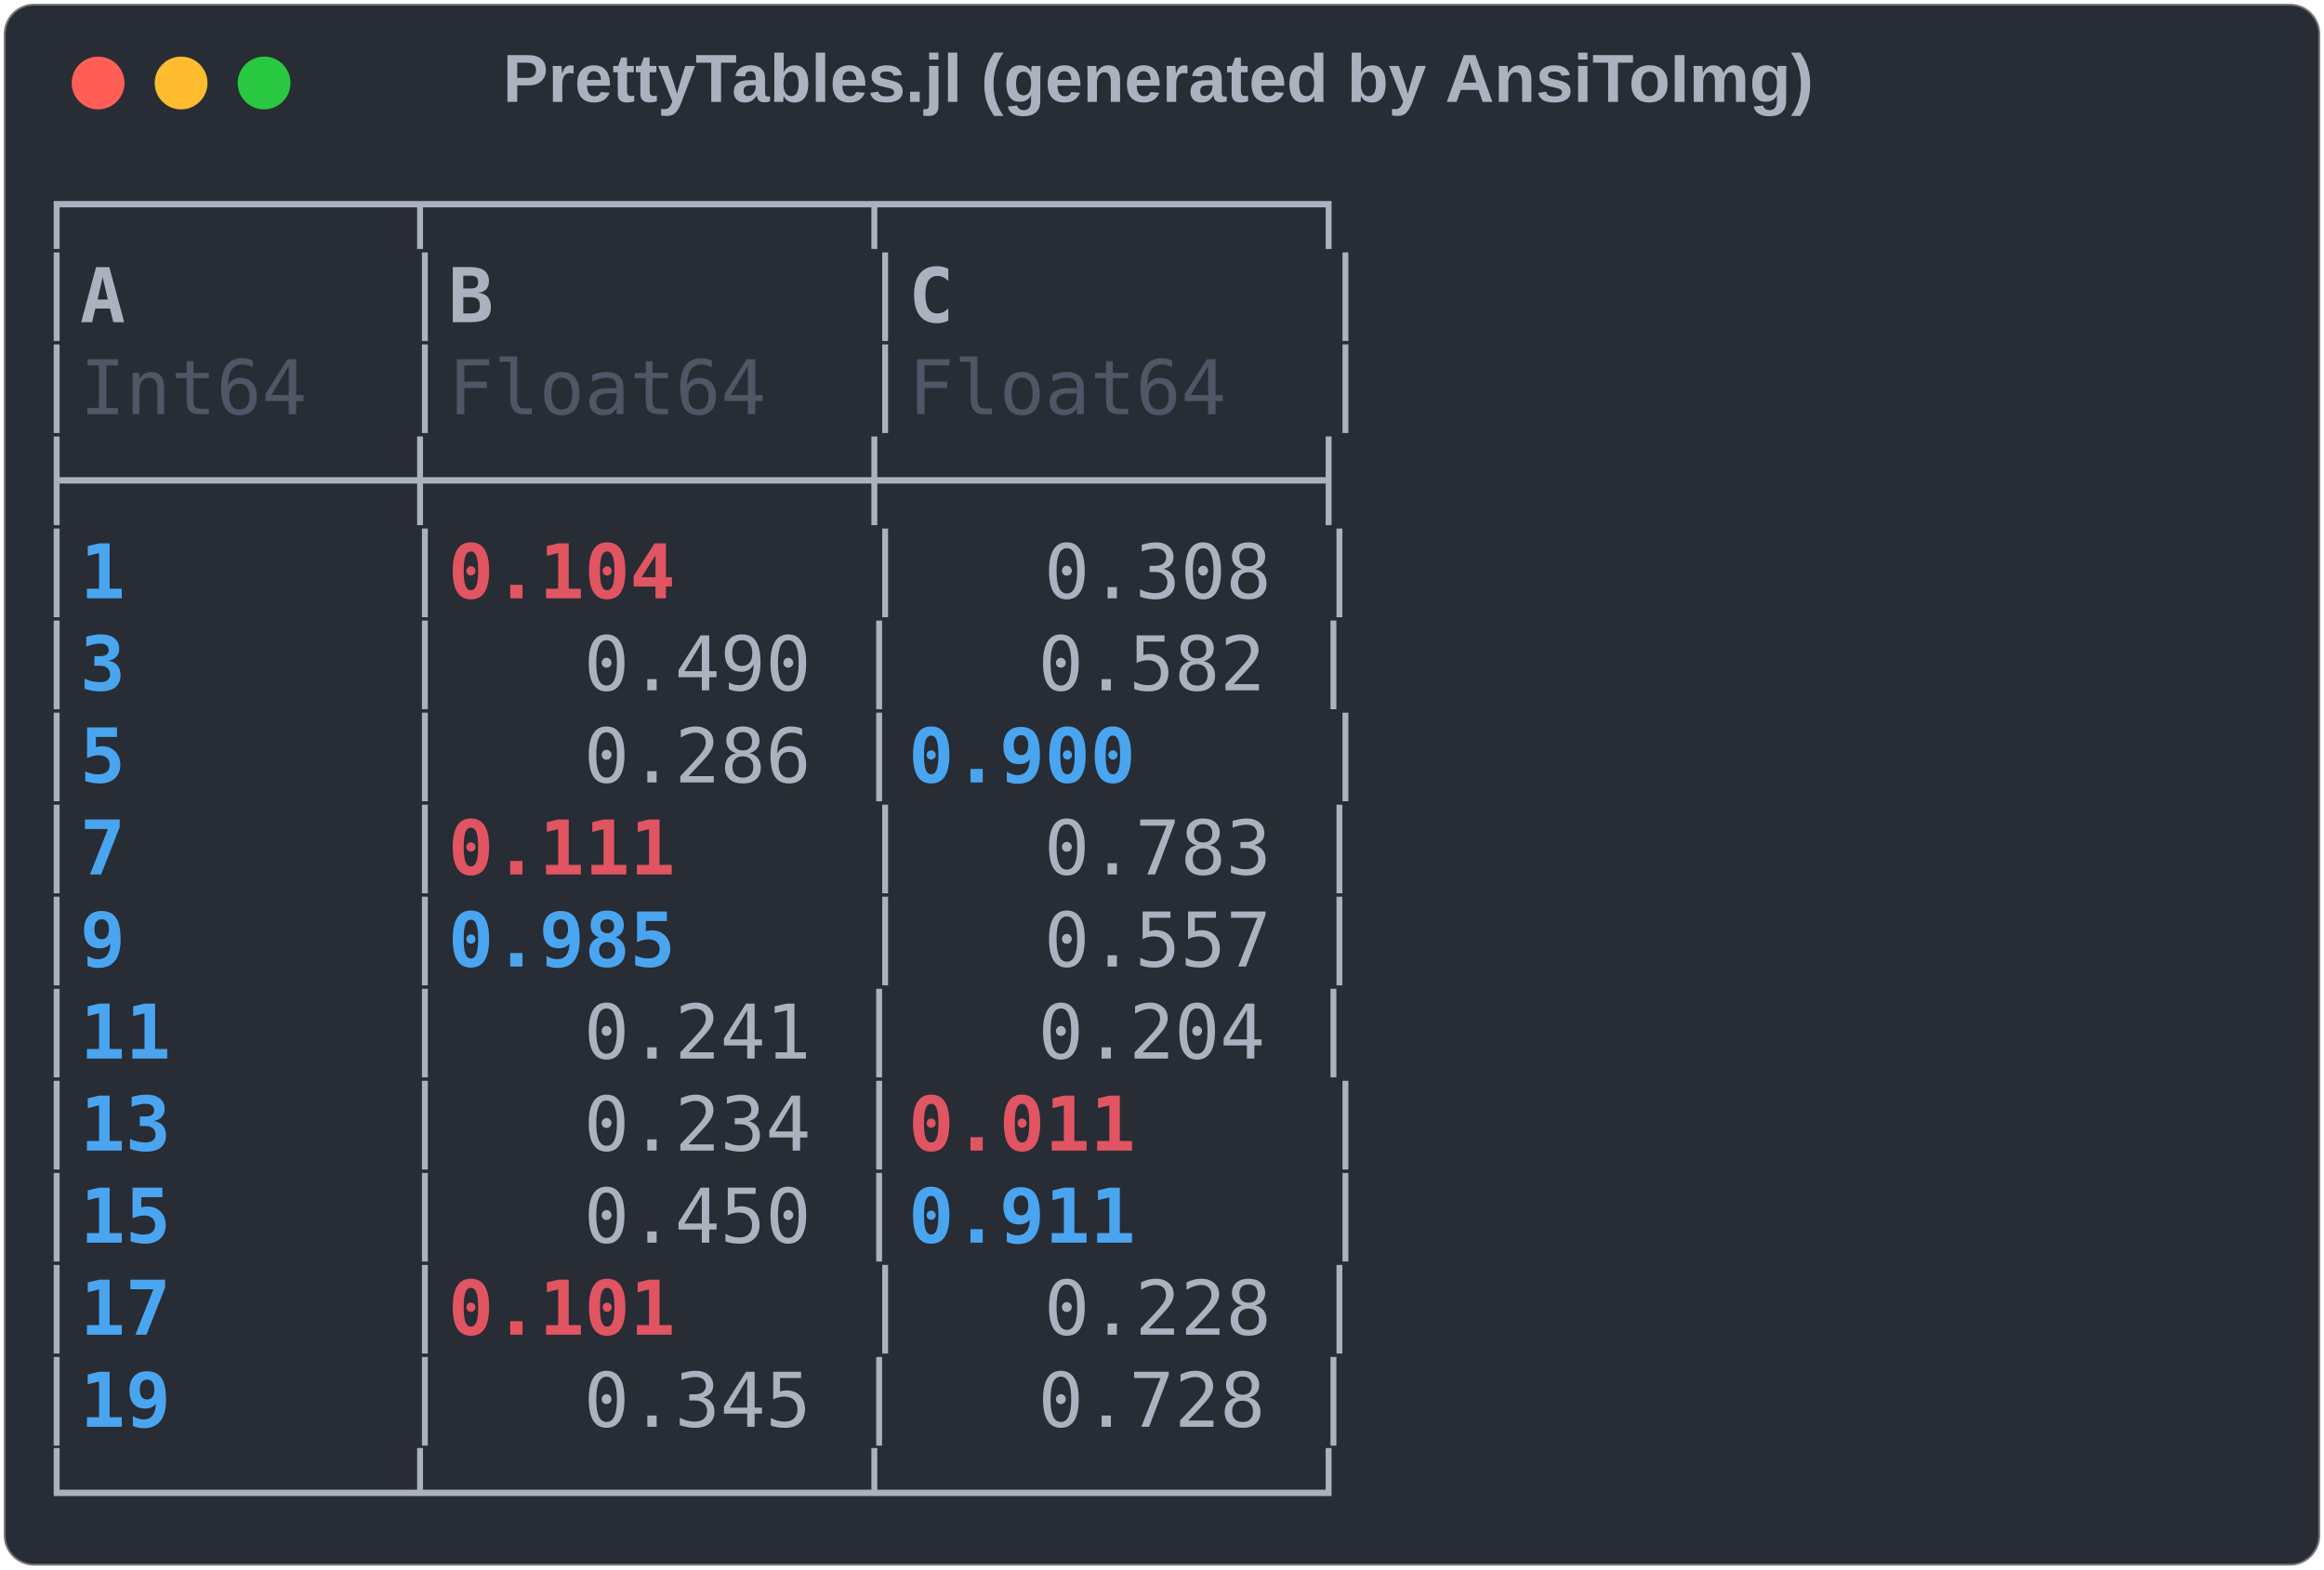
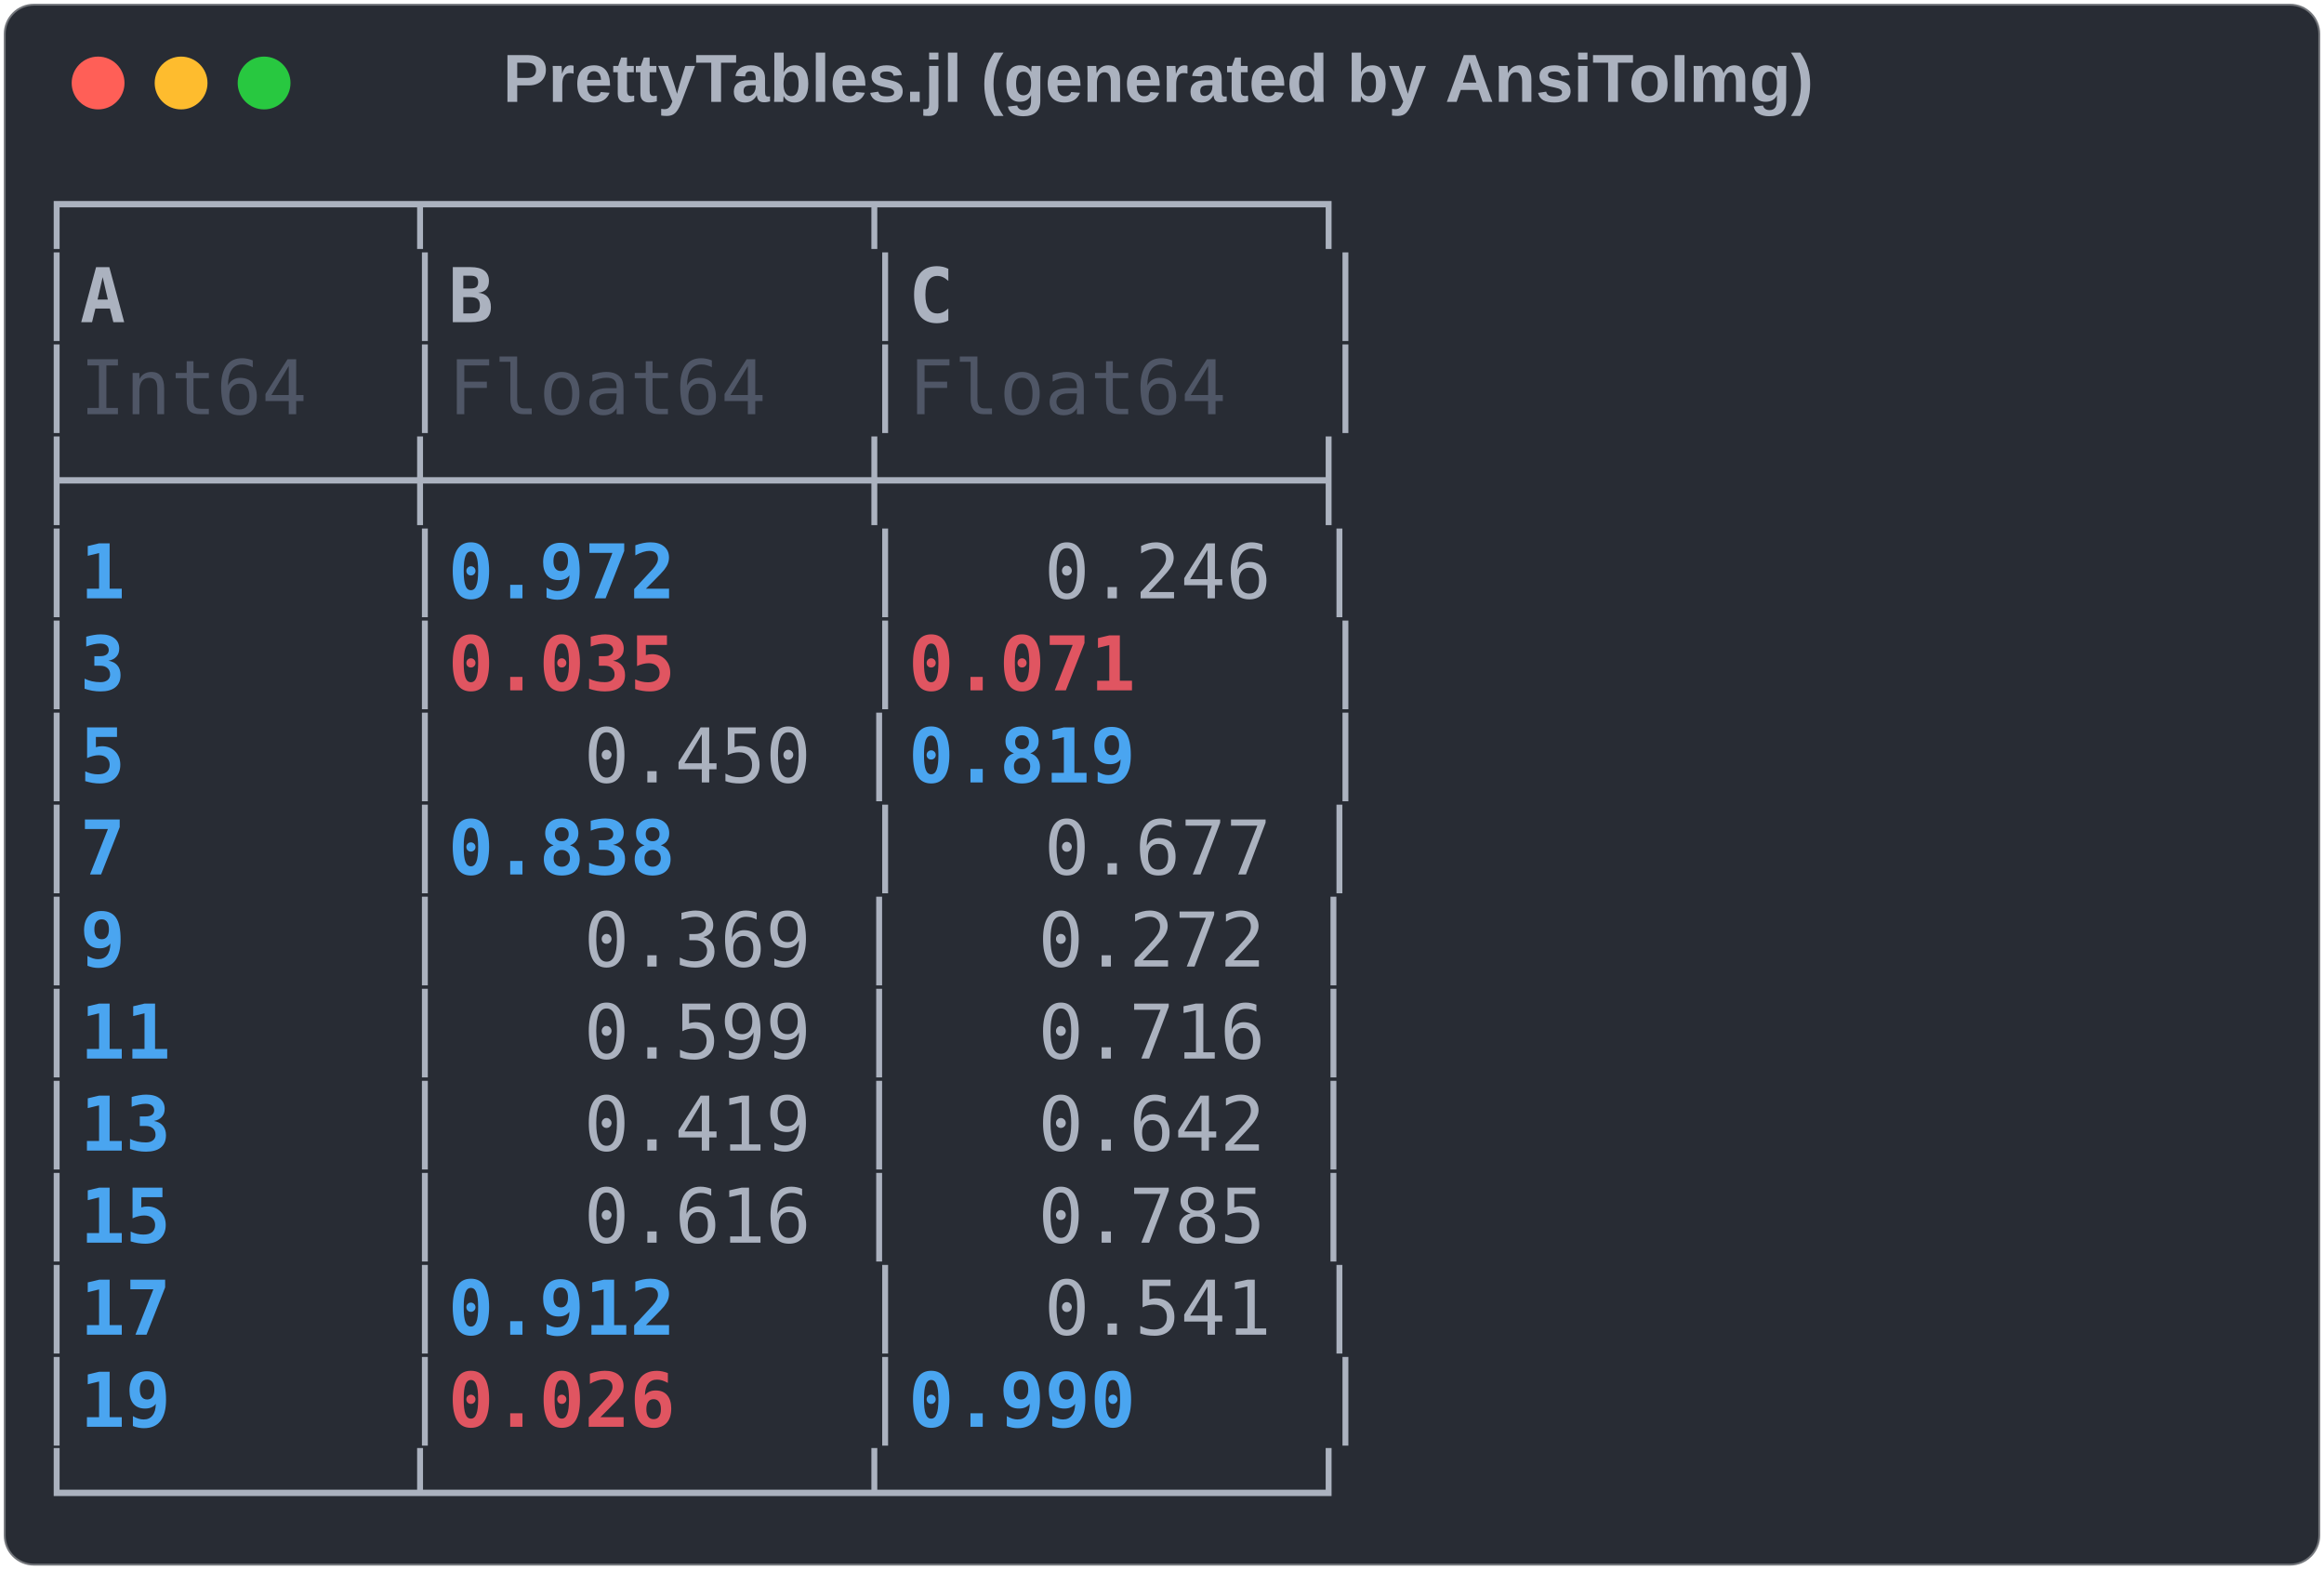
<svg xmlns="http://www.w3.org/2000/svg" class="rich-terminal" viewBox="0 0 616 416.0">
  <style>

    @font-face {
        font-family: "Fira Code";
        src: local("FiraCode-Regular"),
                url("https://cdnjs.cloudflare.com/ajax/libs/firacode/6.2.0/woff2/FiraCode-Regular.woff2") format("woff2"),
                url("https://cdnjs.cloudflare.com/ajax/libs/firacode/6.2.0/woff/FiraCode-Regular.woff") format("woff");
        font-style: normal;
        font-weight: 400;
    }
    @font-face {
        font-family: "Fira Code";
        src: local("FiraCode-Bold"),
                url("https://cdnjs.cloudflare.com/ajax/libs/firacode/6.2.0/woff2/FiraCode-Bold.woff2") format("woff2"),
                url("https://cdnjs.cloudflare.com/ajax/libs/firacode/6.2.0/woff/FiraCode-Bold.woff") format("woff");
        font-style: bold;
        font-weight: 700;
    }

-     .terminal-1029678558-matrix {
+     .terminal-121948035-matrix {
        font-family: Fira Code, monospace;
        font-size: 20px;
        line-height: 24.4px;
        font-variant-east-asian: full-width;
    }

-     .terminal-1029678558-title {
+     .terminal-121948035-title {
        font-size: 18px;
        font-weight: bold;
        font-family: arial;
    }

-     .terminal-1029678558-r1 { fill: #abb2bf }
- .terminal-1029678558-r2 { fill: #abb2bf;font-weight: bold }
- .terminal-1029678558-r3 { fill: #4f5666 }
- .terminal-1029678558-r4 { fill: #4aa5f0;font-weight: bold }
- .terminal-1029678558-r5 { fill: #e05561;font-weight: bold }
+     .terminal-121948035-r1 { fill: #abb2bf }
+ .terminal-121948035-r2 { fill: #abb2bf;font-weight: bold }
+ .terminal-121948035-r3 { fill: #4f5666 }
+ .terminal-121948035-r4 { fill: #4aa5f0;font-weight: bold }
+ .terminal-121948035-r5 { fill: #e05561;font-weight: bold }
    </style>
  <defs>
-     <clipPath id="terminal-1029678558-clip-terminal">
+     <clipPath id="terminal-121948035-clip-terminal">
      <rect x="0" y="0" width="596.8" height="365.0" />
    </clipPath>
-     <clipPath id="terminal-1029678558-line-0">
+     <clipPath id="terminal-121948035-line-0">
      <rect x="0" y="1.5" width="597.8" height="24.65" />
    </clipPath>
-     <clipPath id="terminal-1029678558-line-1">
+     <clipPath id="terminal-121948035-line-1">
      <rect x="0" y="25.9" width="597.8" height="24.65" />
    </clipPath>
-     <clipPath id="terminal-1029678558-line-2">
+     <clipPath id="terminal-121948035-line-2">
      <rect x="0" y="50.3" width="597.8" height="24.65" />
    </clipPath>
-     <clipPath id="terminal-1029678558-line-3">
+     <clipPath id="terminal-121948035-line-3">
      <rect x="0" y="74.7" width="597.8" height="24.65" />
    </clipPath>
-     <clipPath id="terminal-1029678558-line-4">
+     <clipPath id="terminal-121948035-line-4">
      <rect x="0" y="99.1" width="597.8" height="24.65" />
    </clipPath>
-     <clipPath id="terminal-1029678558-line-5">
+     <clipPath id="terminal-121948035-line-5">
      <rect x="0" y="123.5" width="597.8" height="24.65" />
    </clipPath>
-     <clipPath id="terminal-1029678558-line-6">
+     <clipPath id="terminal-121948035-line-6">
      <rect x="0" y="147.9" width="597.8" height="24.65" />
    </clipPath>
-     <clipPath id="terminal-1029678558-line-7">
+     <clipPath id="terminal-121948035-line-7">
      <rect x="0" y="172.3" width="597.8" height="24.65" />
    </clipPath>
-     <clipPath id="terminal-1029678558-line-8">
+     <clipPath id="terminal-121948035-line-8">
      <rect x="0" y="196.7" width="597.8" height="24.65" />
    </clipPath>
-     <clipPath id="terminal-1029678558-line-9">
+     <clipPath id="terminal-121948035-line-9">
      <rect x="0" y="221.1" width="597.8" height="24.65" />
    </clipPath>
-     <clipPath id="terminal-1029678558-line-10">
+     <clipPath id="terminal-121948035-line-10">
      <rect x="0" y="245.5" width="597.8" height="24.65" />
    </clipPath>
-     <clipPath id="terminal-1029678558-line-11">
+     <clipPath id="terminal-121948035-line-11">
      <rect x="0" y="269.9" width="597.8" height="24.65" />
    </clipPath>
-     <clipPath id="terminal-1029678558-line-12">
+     <clipPath id="terminal-121948035-line-12">
      <rect x="0" y="294.3" width="597.8" height="24.65" />
    </clipPath>
-     <clipPath id="terminal-1029678558-line-13">
+     <clipPath id="terminal-121948035-line-13">
      <rect x="0" y="318.7" width="597.8" height="24.65" />
    </clipPath>
  </defs>
  <rect fill="#282c34" stroke="rgba(255,255,255,0.35)" stroke-width="1" x="1" y="1" width="614" height="414" rx="8" />
-   <text class="terminal-1029678558-title" fill="#abb2bf" text-anchor="middle" x="307" y="27">PrettyTables.jl (generated by AnsiToImg)</text>
+   <text class="terminal-121948035-title" fill="#abb2bf" text-anchor="middle" x="307" y="27">PrettyTables.jl (generated by AnsiToImg)</text>
  <g transform="translate(26,22)">
    <circle cx="0" cy="0" r="7" fill="#ff5f57" />
    <circle cx="22" cy="0" r="7" fill="#febc2e" />
    <circle cx="44" cy="0" r="7" fill="#28c840" />
  </g>
-   <g transform="translate(9, 41)" clip-path="url(#terminal-1029678558-clip-terminal)">
-     <g class="terminal-1029678558-matrix">
-       <text class="terminal-1029678558-r1" x="0" y="20" textLength="353.8" clip-path="url(#terminal-1029678558-line-0)">┌───────┬─────────┬─────────┐</text>
-       <text class="terminal-1029678558-r1" x="597.8" y="20" textLength="12.2" clip-path="url(#terminal-1029678558-line-0)">
+   <g transform="translate(9, 41)" clip-path="url(#terminal-121948035-clip-terminal)">
+     <g class="terminal-121948035-matrix">
+       <text class="terminal-121948035-r1" x="0" y="20" textLength="353.8" clip-path="url(#terminal-121948035-line-0)">┌───────┬─────────┬─────────┐</text>
+       <text class="terminal-121948035-r1" x="597.8" y="20" textLength="12.2" clip-path="url(#terminal-121948035-line-0)">
</text>
-       <text class="terminal-1029678558-r1" x="0" y="44.4" textLength="12.2" clip-path="url(#terminal-1029678558-line-1)">│</text>
-       <text class="terminal-1029678558-r2" x="12.2" y="44.4" textLength="85.4" clip-path="url(#terminal-1029678558-line-1)">     A </text>
-       <text class="terminal-1029678558-r1" x="97.6" y="44.4" textLength="12.2" clip-path="url(#terminal-1029678558-line-1)">│</text>
-       <text class="terminal-1029678558-r2" x="109.8" y="44.4" textLength="109.8" clip-path="url(#terminal-1029678558-line-1)">       B </text>
-       <text class="terminal-1029678558-r1" x="219.6" y="44.4" textLength="12.2" clip-path="url(#terminal-1029678558-line-1)">│</text>
-       <text class="terminal-1029678558-r2" x="231.8" y="44.4" textLength="109.8" clip-path="url(#terminal-1029678558-line-1)">       C </text>
-       <text class="terminal-1029678558-r1" x="341.6" y="44.4" textLength="12.2" clip-path="url(#terminal-1029678558-line-1)">│</text>
-       <text class="terminal-1029678558-r1" x="597.8" y="44.4" textLength="12.2" clip-path="url(#terminal-1029678558-line-1)">
+       <text class="terminal-121948035-r1" x="0" y="44.4" textLength="12.2" clip-path="url(#terminal-121948035-line-1)">│</text>
+       <text class="terminal-121948035-r2" x="12.2" y="44.4" textLength="85.4" clip-path="url(#terminal-121948035-line-1)">     A </text>
+       <text class="terminal-121948035-r1" x="97.6" y="44.4" textLength="12.2" clip-path="url(#terminal-121948035-line-1)">│</text>
+       <text class="terminal-121948035-r2" x="109.8" y="44.4" textLength="109.8" clip-path="url(#terminal-121948035-line-1)">       B </text>
+       <text class="terminal-121948035-r1" x="219.6" y="44.4" textLength="12.2" clip-path="url(#terminal-121948035-line-1)">│</text>
+       <text class="terminal-121948035-r2" x="231.8" y="44.4" textLength="109.8" clip-path="url(#terminal-121948035-line-1)">       C </text>
+       <text class="terminal-121948035-r1" x="341.6" y="44.4" textLength="12.2" clip-path="url(#terminal-121948035-line-1)">│</text>
+       <text class="terminal-121948035-r1" x="597.8" y="44.4" textLength="12.2" clip-path="url(#terminal-121948035-line-1)">
</text>
-       <text class="terminal-1029678558-r1" x="0" y="68.8" textLength="12.2" clip-path="url(#terminal-1029678558-line-2)">│</text>
-       <text class="terminal-1029678558-r3" x="12.2" y="68.8" textLength="85.4" clip-path="url(#terminal-1029678558-line-2)"> Int64 </text>
-       <text class="terminal-1029678558-r1" x="97.6" y="68.8" textLength="12.2" clip-path="url(#terminal-1029678558-line-2)">│</text>
-       <text class="terminal-1029678558-r3" x="109.8" y="68.8" textLength="109.8" clip-path="url(#terminal-1029678558-line-2)"> Float64 </text>
-       <text class="terminal-1029678558-r1" x="219.6" y="68.8" textLength="12.2" clip-path="url(#terminal-1029678558-line-2)">│</text>
-       <text class="terminal-1029678558-r3" x="231.8" y="68.8" textLength="109.8" clip-path="url(#terminal-1029678558-line-2)"> Float64 </text>
-       <text class="terminal-1029678558-r1" x="341.6" y="68.8" textLength="12.2" clip-path="url(#terminal-1029678558-line-2)">│</text>
-       <text class="terminal-1029678558-r1" x="597.8" y="68.8" textLength="12.2" clip-path="url(#terminal-1029678558-line-2)">
+       <text class="terminal-121948035-r1" x="0" y="68.8" textLength="12.2" clip-path="url(#terminal-121948035-line-2)">│</text>
+       <text class="terminal-121948035-r3" x="12.2" y="68.8" textLength="85.4" clip-path="url(#terminal-121948035-line-2)"> Int64 </text>
+       <text class="terminal-121948035-r1" x="97.6" y="68.8" textLength="12.2" clip-path="url(#terminal-121948035-line-2)">│</text>
+       <text class="terminal-121948035-r3" x="109.8" y="68.8" textLength="109.8" clip-path="url(#terminal-121948035-line-2)"> Float64 </text>
+       <text class="terminal-121948035-r1" x="219.6" y="68.8" textLength="12.2" clip-path="url(#terminal-121948035-line-2)">│</text>
+       <text class="terminal-121948035-r3" x="231.8" y="68.8" textLength="109.8" clip-path="url(#terminal-121948035-line-2)"> Float64 </text>
+       <text class="terminal-121948035-r1" x="341.6" y="68.8" textLength="12.2" clip-path="url(#terminal-121948035-line-2)">│</text>
+       <text class="terminal-121948035-r1" x="597.8" y="68.8" textLength="12.2" clip-path="url(#terminal-121948035-line-2)">
</text>
-       <text class="terminal-1029678558-r1" x="0" y="93.2" textLength="353.8" clip-path="url(#terminal-1029678558-line-3)">├───────┼─────────┼─────────┤</text>
-       <text class="terminal-1029678558-r1" x="597.8" y="93.2" textLength="12.2" clip-path="url(#terminal-1029678558-line-3)">
+       <text class="terminal-121948035-r1" x="0" y="93.2" textLength="353.8" clip-path="url(#terminal-121948035-line-3)">├───────┼─────────┼─────────┤</text>
+       <text class="terminal-121948035-r1" x="597.8" y="93.2" textLength="12.2" clip-path="url(#terminal-121948035-line-3)">
</text>
-       <text class="terminal-1029678558-r1" x="0" y="117.6" textLength="12.2" clip-path="url(#terminal-1029678558-line-4)">│</text>
-       <text class="terminal-1029678558-r4" x="12.2" y="117.6" textLength="85.4" clip-path="url(#terminal-1029678558-line-4)">     1 </text>
-       <text class="terminal-1029678558-r1" x="97.6" y="117.6" textLength="12.2" clip-path="url(#terminal-1029678558-line-4)">│</text>
-       <text class="terminal-1029678558-r5" x="109.8" y="117.6" textLength="109.8" clip-path="url(#terminal-1029678558-line-4)">   0.104 </text>
-       <text class="terminal-1029678558-r1" x="219.6" y="117.6" textLength="134.2" clip-path="url(#terminal-1029678558-line-4)">│   0.308 │</text>
-       <text class="terminal-1029678558-r1" x="597.8" y="117.6" textLength="12.2" clip-path="url(#terminal-1029678558-line-4)">
+       <text class="terminal-121948035-r1" x="0" y="117.6" textLength="12.2" clip-path="url(#terminal-121948035-line-4)">│</text>
+       <text class="terminal-121948035-r4" x="12.2" y="117.6" textLength="85.4" clip-path="url(#terminal-121948035-line-4)">     1 </text>
+       <text class="terminal-121948035-r1" x="97.6" y="117.6" textLength="12.2" clip-path="url(#terminal-121948035-line-4)">│</text>
+       <text class="terminal-121948035-r4" x="109.8" y="117.6" textLength="109.8" clip-path="url(#terminal-121948035-line-4)">   0.972 </text>
+       <text class="terminal-121948035-r1" x="219.6" y="117.6" textLength="134.2" clip-path="url(#terminal-121948035-line-4)">│   0.246 │</text>
+       <text class="terminal-121948035-r1" x="597.8" y="117.6" textLength="12.2" clip-path="url(#terminal-121948035-line-4)">
</text>
-       <text class="terminal-1029678558-r1" x="0" y="142" textLength="12.2" clip-path="url(#terminal-1029678558-line-5)">│</text>
-       <text class="terminal-1029678558-r4" x="12.2" y="142" textLength="85.4" clip-path="url(#terminal-1029678558-line-5)">     3 </text>
-       <text class="terminal-1029678558-r1" x="97.6" y="142" textLength="256.2" clip-path="url(#terminal-1029678558-line-5)">│   0.490 │   0.582 │</text>
-       <text class="terminal-1029678558-r1" x="597.8" y="142" textLength="12.2" clip-path="url(#terminal-1029678558-line-5)">
+       <text class="terminal-121948035-r1" x="0" y="142" textLength="12.2" clip-path="url(#terminal-121948035-line-5)">│</text>
+       <text class="terminal-121948035-r4" x="12.2" y="142" textLength="85.4" clip-path="url(#terminal-121948035-line-5)">     3 </text>
+       <text class="terminal-121948035-r1" x="97.6" y="142" textLength="12.2" clip-path="url(#terminal-121948035-line-5)">│</text>
+       <text class="terminal-121948035-r5" x="109.8" y="142" textLength="109.8" clip-path="url(#terminal-121948035-line-5)">   0.035 </text>
+       <text class="terminal-121948035-r1" x="219.6" y="142" textLength="12.2" clip-path="url(#terminal-121948035-line-5)">│</text>
+       <text class="terminal-121948035-r5" x="231.8" y="142" textLength="109.8" clip-path="url(#terminal-121948035-line-5)">   0.071 </text>
+       <text class="terminal-121948035-r1" x="341.6" y="142" textLength="12.2" clip-path="url(#terminal-121948035-line-5)">│</text>
+       <text class="terminal-121948035-r1" x="597.8" y="142" textLength="12.2" clip-path="url(#terminal-121948035-line-5)">
</text>
-       <text class="terminal-1029678558-r1" x="0" y="166.4" textLength="12.2" clip-path="url(#terminal-1029678558-line-6)">│</text>
-       <text class="terminal-1029678558-r4" x="12.2" y="166.4" textLength="85.4" clip-path="url(#terminal-1029678558-line-6)">     5 </text>
-       <text class="terminal-1029678558-r1" x="97.6" y="166.4" textLength="134.2" clip-path="url(#terminal-1029678558-line-6)">│   0.286 │</text>
-       <text class="terminal-1029678558-r4" x="231.8" y="166.4" textLength="109.8" clip-path="url(#terminal-1029678558-line-6)">   0.900 </text>
-       <text class="terminal-1029678558-r1" x="341.6" y="166.4" textLength="12.2" clip-path="url(#terminal-1029678558-line-6)">│</text>
-       <text class="terminal-1029678558-r1" x="597.8" y="166.4" textLength="12.2" clip-path="url(#terminal-1029678558-line-6)">
+       <text class="terminal-121948035-r1" x="0" y="166.4" textLength="12.2" clip-path="url(#terminal-121948035-line-6)">│</text>
+       <text class="terminal-121948035-r4" x="12.2" y="166.4" textLength="85.4" clip-path="url(#terminal-121948035-line-6)">     5 </text>
+       <text class="terminal-121948035-r1" x="97.6" y="166.4" textLength="134.2" clip-path="url(#terminal-121948035-line-6)">│   0.450 │</text>
+       <text class="terminal-121948035-r4" x="231.8" y="166.4" textLength="109.8" clip-path="url(#terminal-121948035-line-6)">   0.819 </text>
+       <text class="terminal-121948035-r1" x="341.6" y="166.4" textLength="12.2" clip-path="url(#terminal-121948035-line-6)">│</text>
+       <text class="terminal-121948035-r1" x="597.8" y="166.4" textLength="12.2" clip-path="url(#terminal-121948035-line-6)">
</text>
-       <text class="terminal-1029678558-r1" x="0" y="190.8" textLength="12.2" clip-path="url(#terminal-1029678558-line-7)">│</text>
-       <text class="terminal-1029678558-r4" x="12.2" y="190.8" textLength="85.4" clip-path="url(#terminal-1029678558-line-7)">     7 </text>
-       <text class="terminal-1029678558-r1" x="97.6" y="190.8" textLength="12.2" clip-path="url(#terminal-1029678558-line-7)">│</text>
-       <text class="terminal-1029678558-r5" x="109.8" y="190.8" textLength="109.8" clip-path="url(#terminal-1029678558-line-7)">   0.111 </text>
-       <text class="terminal-1029678558-r1" x="219.6" y="190.8" textLength="134.2" clip-path="url(#terminal-1029678558-line-7)">│   0.783 │</text>
-       <text class="terminal-1029678558-r1" x="597.8" y="190.8" textLength="12.2" clip-path="url(#terminal-1029678558-line-7)">
+       <text class="terminal-121948035-r1" x="0" y="190.8" textLength="12.2" clip-path="url(#terminal-121948035-line-7)">│</text>
+       <text class="terminal-121948035-r4" x="12.2" y="190.8" textLength="85.4" clip-path="url(#terminal-121948035-line-7)">     7 </text>
+       <text class="terminal-121948035-r1" x="97.6" y="190.8" textLength="12.2" clip-path="url(#terminal-121948035-line-7)">│</text>
+       <text class="terminal-121948035-r4" x="109.8" y="190.8" textLength="109.8" clip-path="url(#terminal-121948035-line-7)">   0.838 </text>
+       <text class="terminal-121948035-r1" x="219.6" y="190.8" textLength="134.2" clip-path="url(#terminal-121948035-line-7)">│   0.677 │</text>
+       <text class="terminal-121948035-r1" x="597.8" y="190.8" textLength="12.2" clip-path="url(#terminal-121948035-line-7)">
</text>
-       <text class="terminal-1029678558-r1" x="0" y="215.2" textLength="12.2" clip-path="url(#terminal-1029678558-line-8)">│</text>
-       <text class="terminal-1029678558-r4" x="12.2" y="215.2" textLength="85.4" clip-path="url(#terminal-1029678558-line-8)">     9 </text>
-       <text class="terminal-1029678558-r1" x="97.6" y="215.2" textLength="12.2" clip-path="url(#terminal-1029678558-line-8)">│</text>
-       <text class="terminal-1029678558-r4" x="109.8" y="215.2" textLength="109.8" clip-path="url(#terminal-1029678558-line-8)">   0.985 </text>
-       <text class="terminal-1029678558-r1" x="219.6" y="215.2" textLength="134.2" clip-path="url(#terminal-1029678558-line-8)">│   0.557 │</text>
-       <text class="terminal-1029678558-r1" x="597.8" y="215.2" textLength="12.2" clip-path="url(#terminal-1029678558-line-8)">
+       <text class="terminal-121948035-r1" x="0" y="215.2" textLength="12.2" clip-path="url(#terminal-121948035-line-8)">│</text>
+       <text class="terminal-121948035-r4" x="12.2" y="215.2" textLength="85.4" clip-path="url(#terminal-121948035-line-8)">     9 </text>
+       <text class="terminal-121948035-r1" x="97.6" y="215.2" textLength="256.2" clip-path="url(#terminal-121948035-line-8)">│   0.369 │   0.272 │</text>
+       <text class="terminal-121948035-r1" x="597.8" y="215.2" textLength="12.2" clip-path="url(#terminal-121948035-line-8)">
</text>
-       <text class="terminal-1029678558-r1" x="0" y="239.6" textLength="12.2" clip-path="url(#terminal-1029678558-line-9)">│</text>
-       <text class="terminal-1029678558-r4" x="12.2" y="239.6" textLength="85.4" clip-path="url(#terminal-1029678558-line-9)">    11 </text>
-       <text class="terminal-1029678558-r1" x="97.6" y="239.6" textLength="256.2" clip-path="url(#terminal-1029678558-line-9)">│   0.241 │   0.204 │</text>
-       <text class="terminal-1029678558-r1" x="597.8" y="239.6" textLength="12.2" clip-path="url(#terminal-1029678558-line-9)">
+       <text class="terminal-121948035-r1" x="0" y="239.6" textLength="12.2" clip-path="url(#terminal-121948035-line-9)">│</text>
+       <text class="terminal-121948035-r4" x="12.2" y="239.6" textLength="85.4" clip-path="url(#terminal-121948035-line-9)">    11 </text>
+       <text class="terminal-121948035-r1" x="97.6" y="239.6" textLength="256.2" clip-path="url(#terminal-121948035-line-9)">│   0.599 │   0.716 │</text>
+       <text class="terminal-121948035-r1" x="597.8" y="239.6" textLength="12.2" clip-path="url(#terminal-121948035-line-9)">
</text>
-       <text class="terminal-1029678558-r1" x="0" y="264" textLength="12.2" clip-path="url(#terminal-1029678558-line-10)">│</text>
-       <text class="terminal-1029678558-r4" x="12.2" y="264" textLength="85.4" clip-path="url(#terminal-1029678558-line-10)">    13 </text>
-       <text class="terminal-1029678558-r1" x="97.6" y="264" textLength="134.2" clip-path="url(#terminal-1029678558-line-10)">│   0.234 │</text>
-       <text class="terminal-1029678558-r5" x="231.8" y="264" textLength="109.8" clip-path="url(#terminal-1029678558-line-10)">   0.011 </text>
-       <text class="terminal-1029678558-r1" x="341.6" y="264" textLength="12.2" clip-path="url(#terminal-1029678558-line-10)">│</text>
-       <text class="terminal-1029678558-r1" x="597.8" y="264" textLength="12.2" clip-path="url(#terminal-1029678558-line-10)">
+       <text class="terminal-121948035-r1" x="0" y="264" textLength="12.2" clip-path="url(#terminal-121948035-line-10)">│</text>
+       <text class="terminal-121948035-r4" x="12.2" y="264" textLength="85.4" clip-path="url(#terminal-121948035-line-10)">    13 </text>
+       <text class="terminal-121948035-r1" x="97.6" y="264" textLength="256.2" clip-path="url(#terminal-121948035-line-10)">│   0.419 │   0.642 │</text>
+       <text class="terminal-121948035-r1" x="597.8" y="264" textLength="12.2" clip-path="url(#terminal-121948035-line-10)">
</text>
-       <text class="terminal-1029678558-r1" x="0" y="288.4" textLength="12.2" clip-path="url(#terminal-1029678558-line-11)">│</text>
-       <text class="terminal-1029678558-r4" x="12.2" y="288.4" textLength="85.4" clip-path="url(#terminal-1029678558-line-11)">    15 </text>
-       <text class="terminal-1029678558-r1" x="97.6" y="288.4" textLength="134.2" clip-path="url(#terminal-1029678558-line-11)">│   0.450 │</text>
-       <text class="terminal-1029678558-r4" x="231.8" y="288.4" textLength="109.8" clip-path="url(#terminal-1029678558-line-11)">   0.911 </text>
-       <text class="terminal-1029678558-r1" x="341.6" y="288.4" textLength="12.2" clip-path="url(#terminal-1029678558-line-11)">│</text>
-       <text class="terminal-1029678558-r1" x="597.8" y="288.4" textLength="12.2" clip-path="url(#terminal-1029678558-line-11)">
+       <text class="terminal-121948035-r1" x="0" y="288.4" textLength="12.2" clip-path="url(#terminal-121948035-line-11)">│</text>
+       <text class="terminal-121948035-r4" x="12.2" y="288.4" textLength="85.4" clip-path="url(#terminal-121948035-line-11)">    15 </text>
+       <text class="terminal-121948035-r1" x="97.6" y="288.4" textLength="256.2" clip-path="url(#terminal-121948035-line-11)">│   0.616 │   0.785 │</text>
+       <text class="terminal-121948035-r1" x="597.8" y="288.4" textLength="12.2" clip-path="url(#terminal-121948035-line-11)">
</text>
-       <text class="terminal-1029678558-r1" x="0" y="312.8" textLength="12.2" clip-path="url(#terminal-1029678558-line-12)">│</text>
-       <text class="terminal-1029678558-r4" x="12.2" y="312.8" textLength="85.4" clip-path="url(#terminal-1029678558-line-12)">    17 </text>
-       <text class="terminal-1029678558-r1" x="97.6" y="312.8" textLength="12.2" clip-path="url(#terminal-1029678558-line-12)">│</text>
-       <text class="terminal-1029678558-r5" x="109.8" y="312.8" textLength="109.8" clip-path="url(#terminal-1029678558-line-12)">   0.101 </text>
-       <text class="terminal-1029678558-r1" x="219.6" y="312.8" textLength="134.2" clip-path="url(#terminal-1029678558-line-12)">│   0.228 │</text>
-       <text class="terminal-1029678558-r1" x="597.8" y="312.8" textLength="12.2" clip-path="url(#terminal-1029678558-line-12)">
+       <text class="terminal-121948035-r1" x="0" y="312.8" textLength="12.2" clip-path="url(#terminal-121948035-line-12)">│</text>
+       <text class="terminal-121948035-r4" x="12.2" y="312.8" textLength="85.4" clip-path="url(#terminal-121948035-line-12)">    17 </text>
+       <text class="terminal-121948035-r1" x="97.6" y="312.8" textLength="12.2" clip-path="url(#terminal-121948035-line-12)">│</text>
+       <text class="terminal-121948035-r4" x="109.8" y="312.8" textLength="109.8" clip-path="url(#terminal-121948035-line-12)">   0.912 </text>
+       <text class="terminal-121948035-r1" x="219.6" y="312.8" textLength="134.2" clip-path="url(#terminal-121948035-line-12)">│   0.541 │</text>
+       <text class="terminal-121948035-r1" x="597.8" y="312.8" textLength="12.2" clip-path="url(#terminal-121948035-line-12)">
</text>
-       <text class="terminal-1029678558-r1" x="0" y="337.2" textLength="12.2" clip-path="url(#terminal-1029678558-line-13)">│</text>
-       <text class="terminal-1029678558-r4" x="12.2" y="337.2" textLength="85.4" clip-path="url(#terminal-1029678558-line-13)">    19 </text>
-       <text class="terminal-1029678558-r1" x="97.6" y="337.2" textLength="256.2" clip-path="url(#terminal-1029678558-line-13)">│   0.345 │   0.728 │</text>
-       <text class="terminal-1029678558-r1" x="597.8" y="337.2" textLength="12.2" clip-path="url(#terminal-1029678558-line-13)">
+       <text class="terminal-121948035-r1" x="0" y="337.2" textLength="12.2" clip-path="url(#terminal-121948035-line-13)">│</text>
+       <text class="terminal-121948035-r4" x="12.2" y="337.2" textLength="85.4" clip-path="url(#terminal-121948035-line-13)">    19 </text>
+       <text class="terminal-121948035-r1" x="97.6" y="337.2" textLength="12.2" clip-path="url(#terminal-121948035-line-13)">│</text>
+       <text class="terminal-121948035-r5" x="109.8" y="337.2" textLength="109.8" clip-path="url(#terminal-121948035-line-13)">   0.026 </text>
+       <text class="terminal-121948035-r1" x="219.6" y="337.2" textLength="12.2" clip-path="url(#terminal-121948035-line-13)">│</text>
+       <text class="terminal-121948035-r4" x="231.8" y="337.2" textLength="109.8" clip-path="url(#terminal-121948035-line-13)">   0.990 </text>
+       <text class="terminal-121948035-r1" x="341.6" y="337.2" textLength="12.2" clip-path="url(#terminal-121948035-line-13)">│</text>
+       <text class="terminal-121948035-r1" x="597.8" y="337.2" textLength="12.2" clip-path="url(#terminal-121948035-line-13)">
</text>
-       <text class="terminal-1029678558-r1" x="0" y="361.6" textLength="353.8" clip-path="url(#terminal-1029678558-line-14)">└───────┴─────────┴─────────┘</text>
-       <text class="terminal-1029678558-r1" x="597.8" y="361.6" textLength="12.2" clip-path="url(#terminal-1029678558-line-14)">
+       <text class="terminal-121948035-r1" x="0" y="361.6" textLength="353.8" clip-path="url(#terminal-121948035-line-14)">└───────┴─────────┴─────────┘</text>
+       <text class="terminal-121948035-r1" x="597.8" y="361.6" textLength="12.2" clip-path="url(#terminal-121948035-line-14)">
</text>
    </g>
  </g>
</svg>
